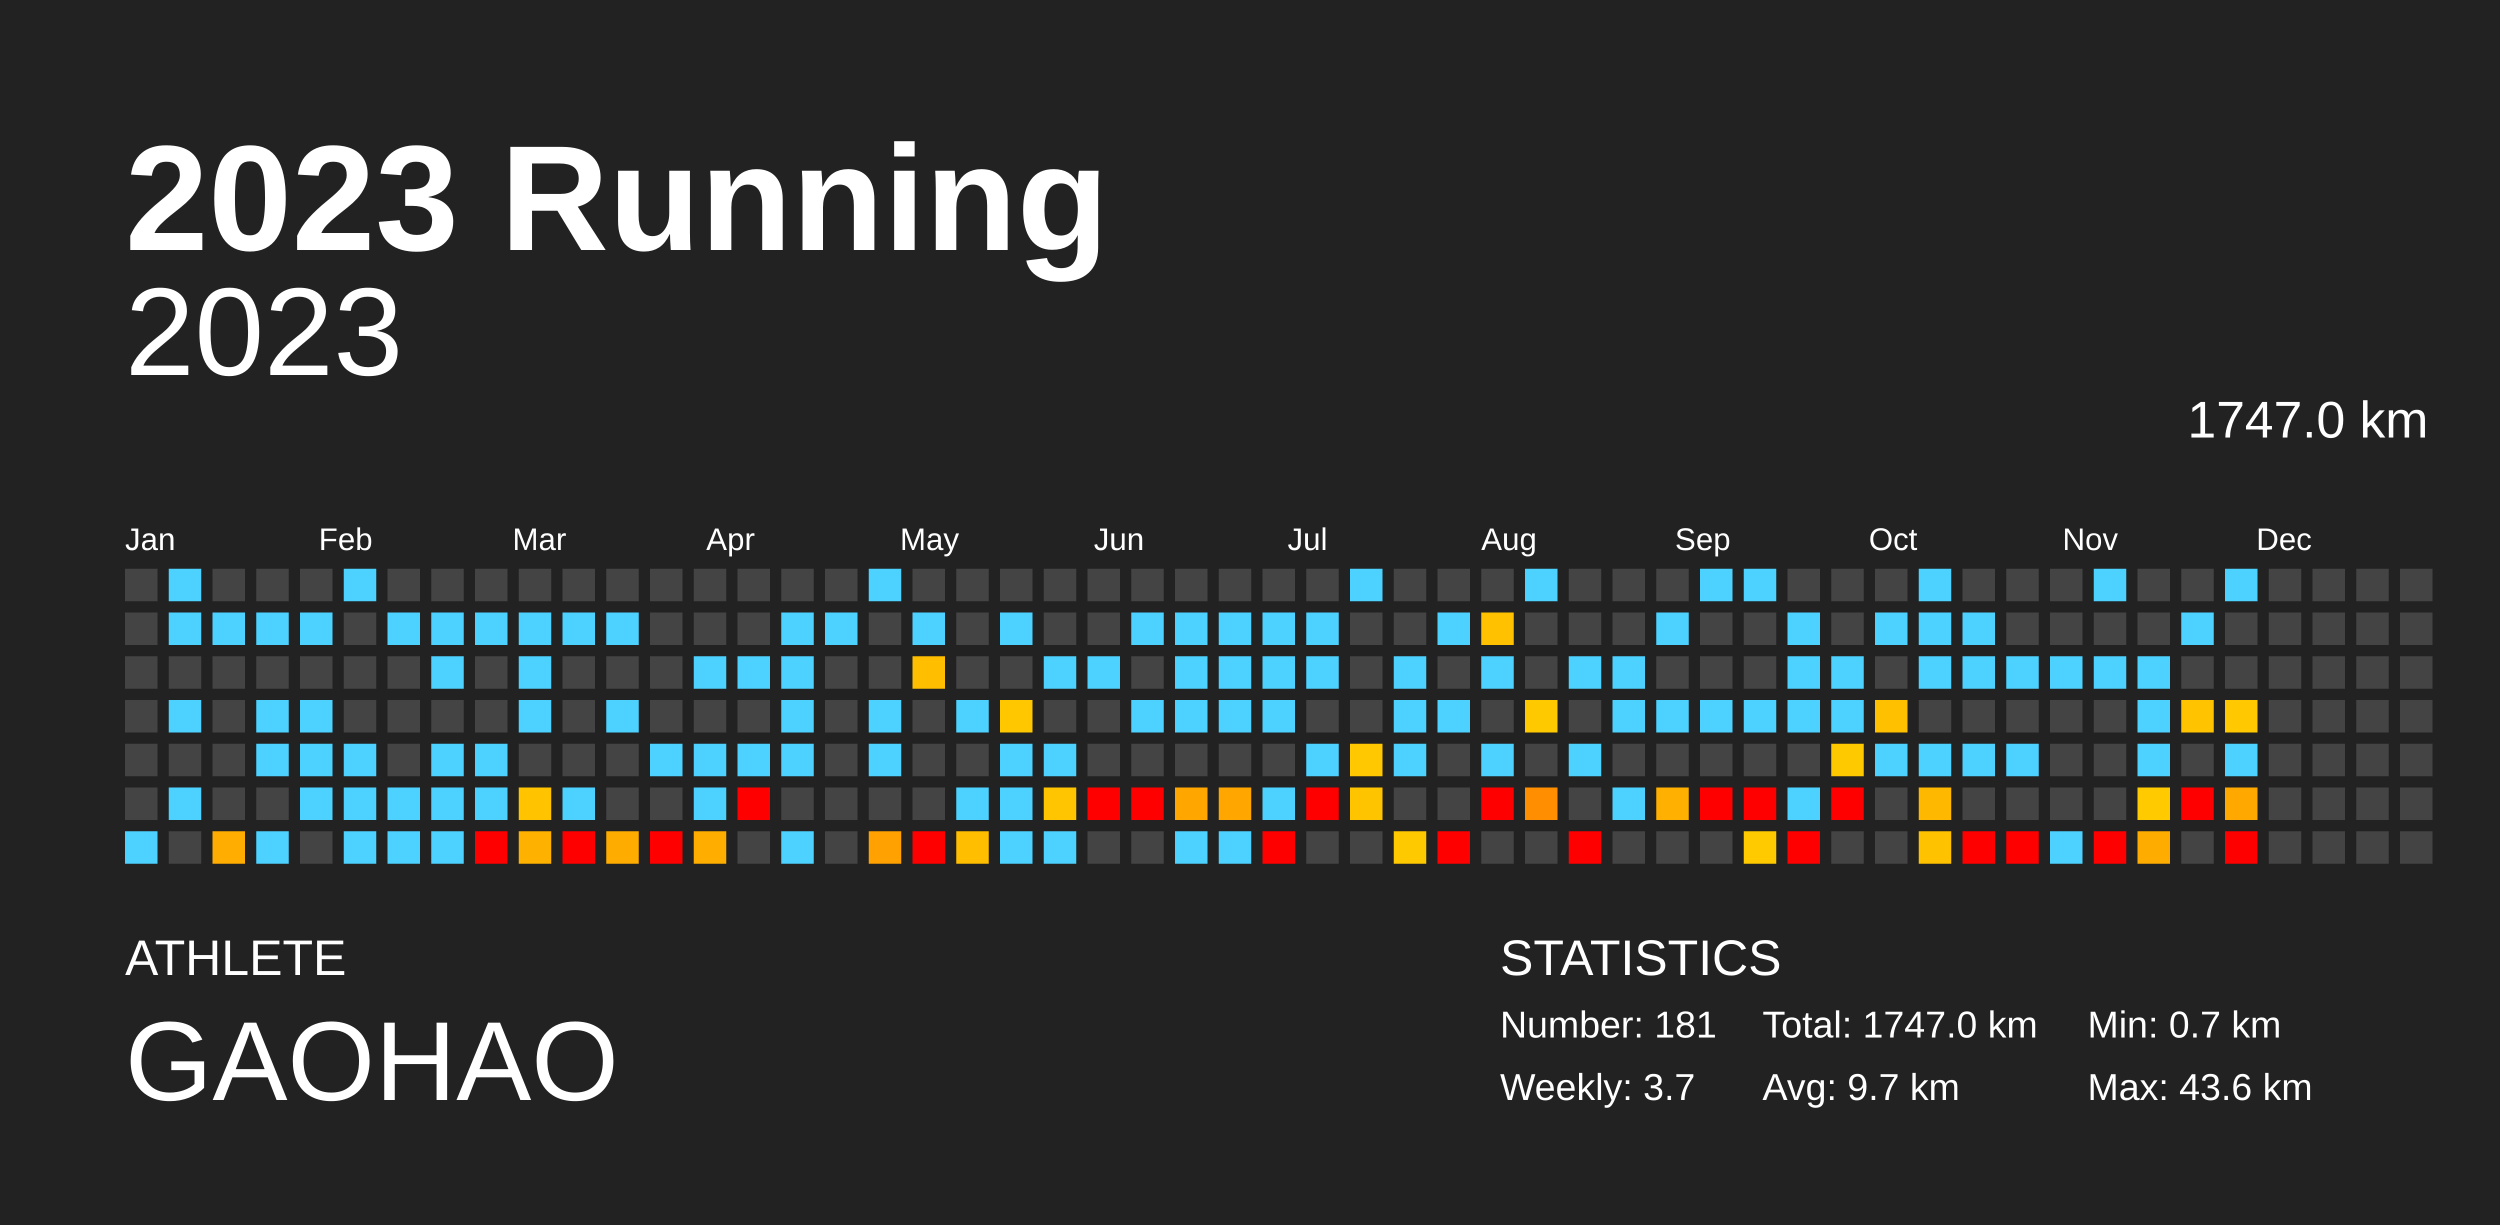
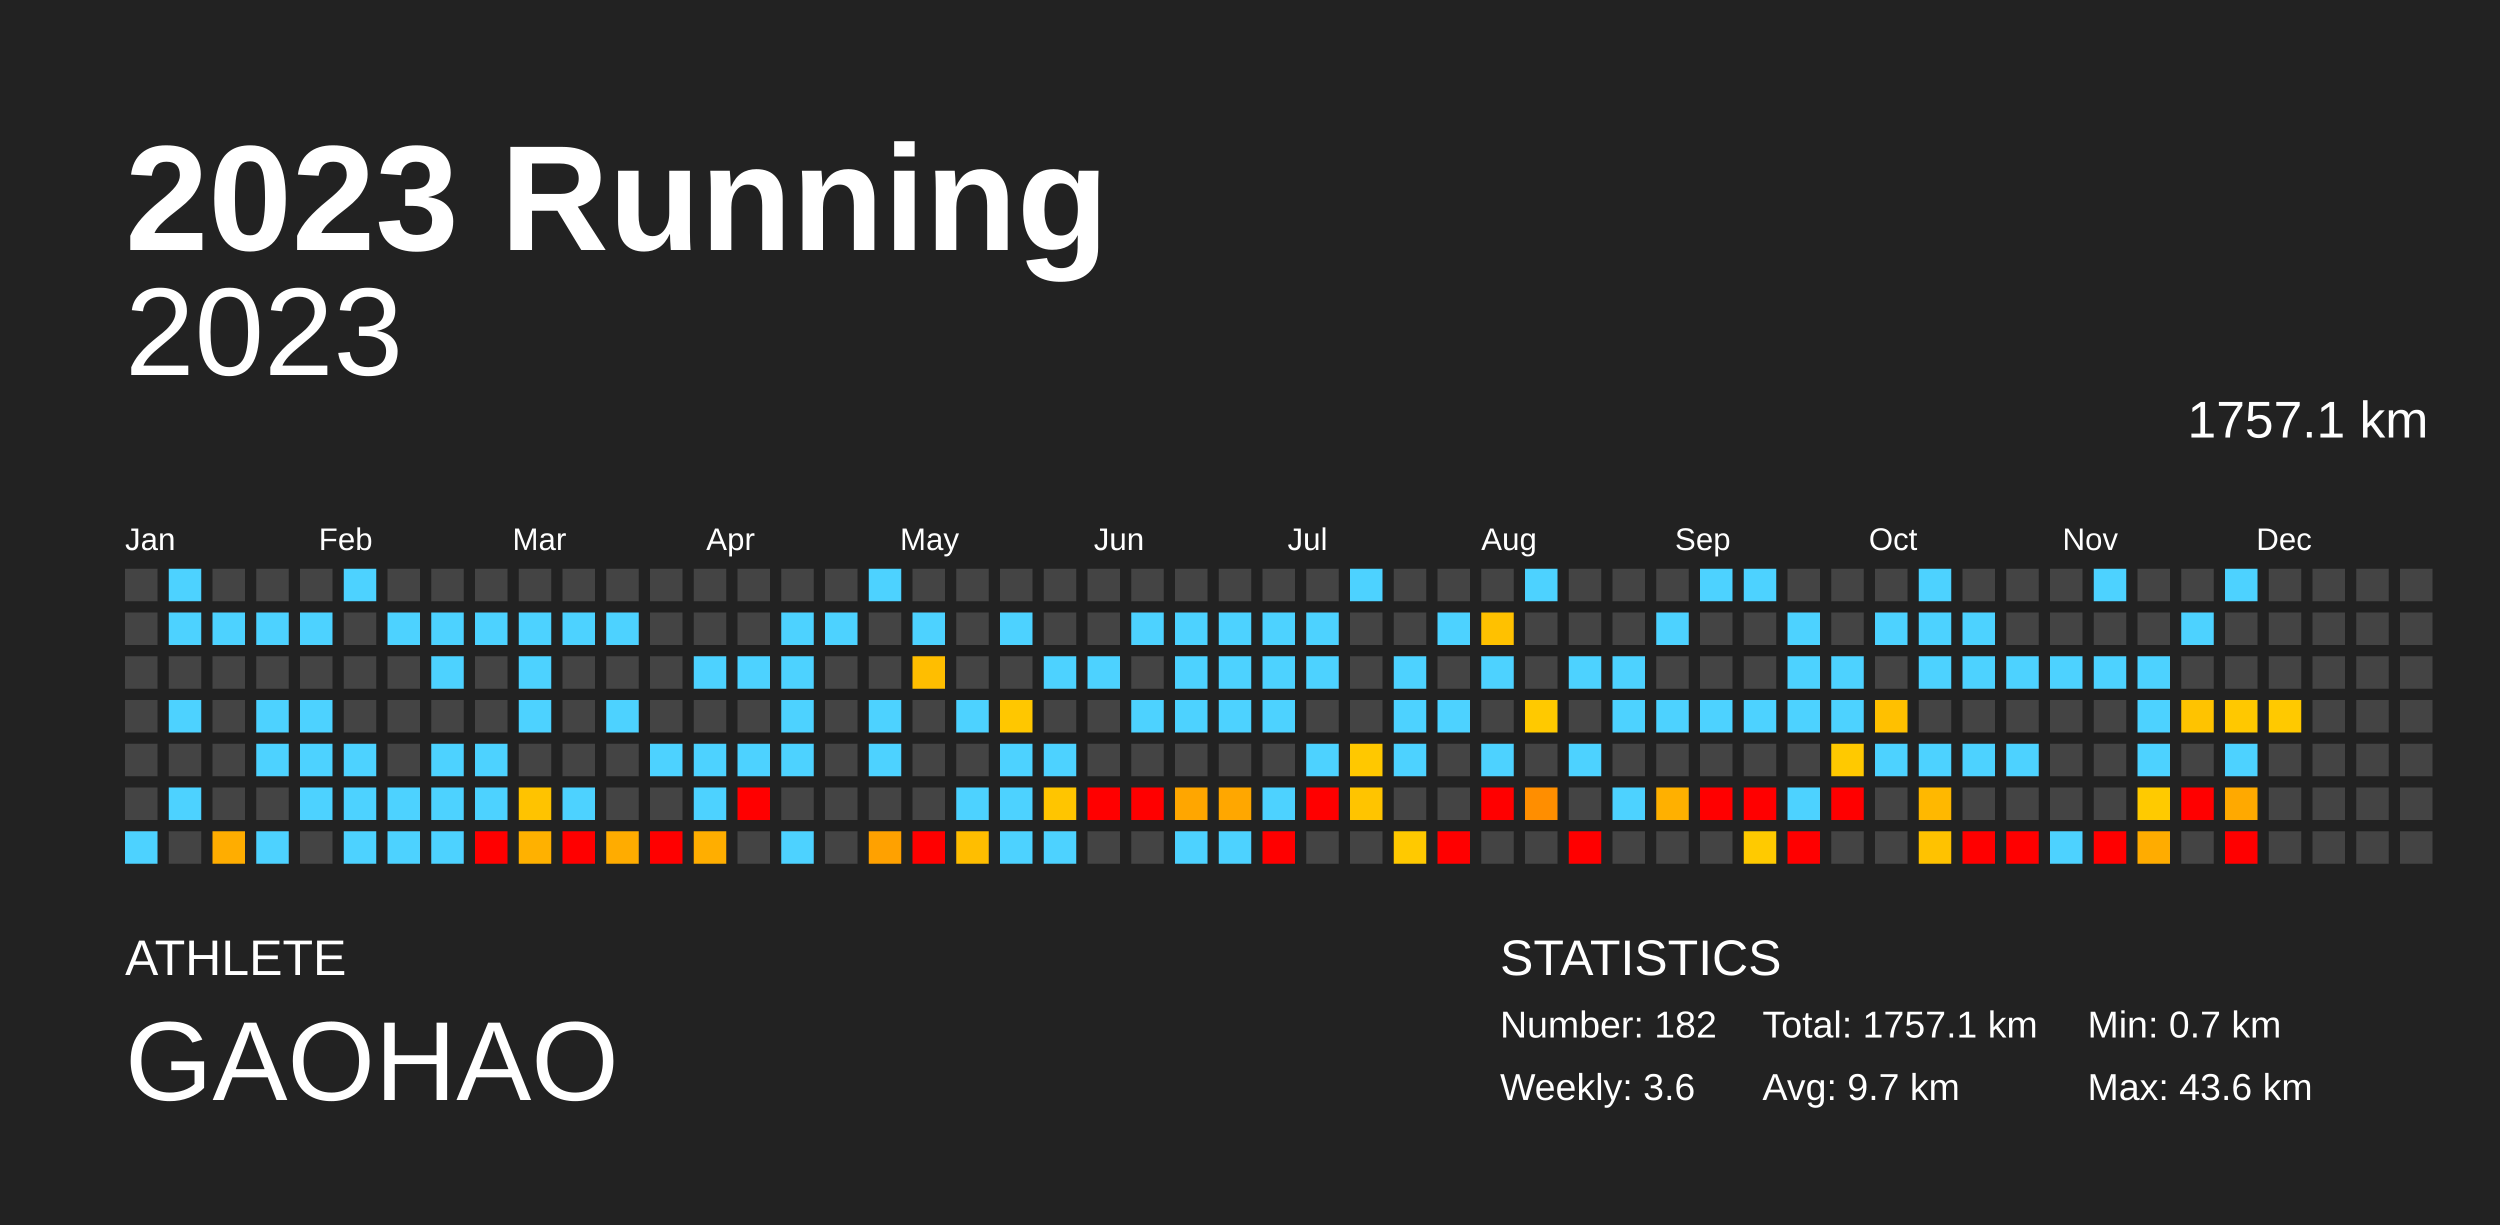
<svg xmlns="http://www.w3.org/2000/svg" baseProfile="full" height="98mm" version="1.1" viewBox="0,0,200,98" width="200mm">
  <defs />
  <rect fill="#222222" height="98" width="200" x="0" y="0" />
  <text fill="#FFFFFF" style="font-size:12px; font-family:Arial; font-weight:bold;" x="10" y="20">2023 Running</text>
  <text fill="#FFFFFF" style="font-size:4px; font-family:Arial" x="10" y="78">ATHLETE</text>
  <text fill="#FFFFFF" style="font-size:9px; font-family:Arial" x="10" y="88">GAOHAO</text>
  <text fill="#FFFFFF" style="font-size:4px; font-family:Arial" x="120" y="78">STATISTICS</text>
-   <text fill="#FFFFFF" style="font-size:3px; font-family:Arial" x="120" y="83">Number: 181</text>
-   <text fill="#FFFFFF" style="font-size:3px; font-family:Arial" x="120" y="88">Weekly: 3.7</text>
-   <text fill="#FFFFFF" style="font-size:3px; font-family:Arial" x="141" y="83">Total: 1747.0 km</text>
+   <text fill="#FFFFFF" style="font-size:3px; font-family:Arial" x="120" y="83">Number: 182</text>
+   <text fill="#FFFFFF" style="font-size:3px; font-family:Arial" x="120" y="88">Weekly: 3.6</text>
+   <text fill="#FFFFFF" style="font-size:3px; font-family:Arial" x="141" y="83">Total: 1757.1 km</text>
  <text fill="#FFFFFF" style="font-size:3px; font-family:Arial" x="141" y="88">Avg: 9.7 km</text>
  <text fill="#FFFFFF" style="font-size:3px; font-family:Arial" x="167" y="83">Min: 0.7 km</text>
  <text fill="#FFFFFF" style="font-size:3px; font-family:Arial" x="167" y="88">Max: 43.6 km</text>
  <text alignment-baseline="hanging" fill="#FFFFFF" style="font-size:10.0px; font-family:Arial;" x="10" y="30">2023</text>
-   <text alignment-baseline="hanging" fill="#FFFFFF" style="font-size:4.125px; font-family:Arial;" x="175" y="35">1747.0 km</text>
+   <text alignment-baseline="hanging" fill="#FFFFFF" style="font-size:4.125px; font-family:Arial;" x="175" y="35">1757.1 km</text>
  <text fill="#FFFFFF" style="font-size:2.5px; font-family:Arial" x="10.0" y="44">Jan</text>
  <text fill="#FFFFFF" style="font-size:2.5px; font-family:Arial" x="25.5" y="44">Feb</text>
  <text fill="#FFFFFF" style="font-size:2.5px; font-family:Arial" x="41.0" y="44">Mar</text>
  <text fill="#FFFFFF" style="font-size:2.5px; font-family:Arial" x="56.5" y="44">Apr</text>
  <text fill="#FFFFFF" style="font-size:2.5px; font-family:Arial" x="72.0" y="44">May</text>
  <text fill="#FFFFFF" style="font-size:2.5px; font-family:Arial" x="87.5" y="44">Jun</text>
  <text fill="#FFFFFF" style="font-size:2.5px; font-family:Arial" x="103.0" y="44">Jul</text>
  <text fill="#FFFFFF" style="font-size:2.5px; font-family:Arial" x="118.5" y="44">Aug</text>
  <text fill="#FFFFFF" style="font-size:2.5px; font-family:Arial" x="134.0" y="44">Sep</text>
  <text fill="#FFFFFF" style="font-size:2.5px; font-family:Arial" x="149.5" y="44">Oct</text>
  <text fill="#FFFFFF" style="font-size:2.5px; font-family:Arial" x="165.0" y="44">Nov</text>
  <text fill="#FFFFFF" style="font-size:2.5px; font-family:Arial" x="180.5" y="44">Dec</text>
  <rect fill="#444444" height="2.6" width="2.6" x="10.0" y="45.5" />
  <rect fill="#444444" height="2.6" width="2.6" x="10.0" y="49.0" />
  <rect fill="#444444" height="2.6" width="2.6" x="10.0" y="52.5" />
  <rect fill="#444444" height="2.6" width="2.6" x="10.0" y="56.0" />
  <rect fill="#444444" height="2.6" width="2.6" x="10.0" y="59.5" />
  <rect fill="#444444" height="2.6" width="2.6" x="10.0" y="63.0" />
  <rect fill="#4dd2ff" height="2.6" width="2.6" x="10.0" y="66.5" />
  <rect fill="#4dd2ff" height="2.6" width="2.6" x="13.5" y="45.5" />
  <rect fill="#4dd2ff" height="2.6" width="2.6" x="13.5" y="49.0" />
  <rect fill="#444444" height="2.6" width="2.6" x="13.5" y="52.5" />
  <rect fill="#4dd2ff" height="2.6" width="2.6" x="13.5" y="56.0" />
  <rect fill="#444444" height="2.6" width="2.6" x="13.5" y="59.5" />
  <rect fill="#4dd2ff" height="2.6" width="2.6" x="13.5" y="63.0" />
  <rect fill="#444444" height="2.6" width="2.6" x="13.5" y="66.5" />
  <rect fill="#444444" height="2.6" width="2.6" x="17.0" y="45.5" />
  <rect fill="#4dd2ff" height="2.6" width="2.6" x="17.0" y="49.0" />
  <rect fill="#444444" height="2.6" width="2.6" x="17.0" y="52.5" />
  <rect fill="#444444" height="2.6" width="2.6" x="17.0" y="56.0" />
  <rect fill="#444444" height="2.6" width="2.6" x="17.0" y="59.5" />
  <rect fill="#444444" height="2.6" width="2.6" x="17.0" y="63.0" />
  <rect fill="#ffad00" height="2.6" width="2.6" x="17.0" y="66.5" />
  <rect fill="#444444" height="2.6" width="2.6" x="20.5" y="45.5" />
  <rect fill="#4dd2ff" height="2.6" width="2.6" x="20.5" y="49.0" />
  <rect fill="#444444" height="2.6" width="2.6" x="20.5" y="52.5" />
  <rect fill="#4dd2ff" height="2.6" width="2.6" x="20.5" y="56.0" />
  <rect fill="#4dd2ff" height="2.6" width="2.6" x="20.5" y="59.5" />
  <rect fill="#444444" height="2.6" width="2.6" x="20.5" y="63.0" />
  <rect fill="#4dd2ff" height="2.6" width="2.6" x="20.5" y="66.5" />
  <rect fill="#444444" height="2.6" width="2.6" x="24.0" y="45.5" />
  <rect fill="#4dd2ff" height="2.6" width="2.6" x="24.0" y="49.0" />
  <rect fill="#444444" height="2.6" width="2.6" x="24.0" y="52.5" />
  <rect fill="#4dd2ff" height="2.6" width="2.6" x="24.0" y="56.0" />
  <rect fill="#4dd2ff" height="2.6" width="2.6" x="24.0" y="59.5" />
  <rect fill="#4dd2ff" height="2.6" width="2.6" x="24.0" y="63.0" />
  <rect fill="#444444" height="2.6" width="2.6" x="24.0" y="66.5" />
  <rect fill="#4dd2ff" height="2.6" width="2.6" x="27.5" y="45.5" />
  <rect fill="#444444" height="2.6" width="2.6" x="27.5" y="49.0" />
  <rect fill="#444444" height="2.6" width="2.6" x="27.5" y="52.5" />
  <rect fill="#444444" height="2.6" width="2.6" x="27.5" y="56.0" />
  <rect fill="#4dd2ff" height="2.6" width="2.6" x="27.5" y="59.5" />
  <rect fill="#4dd2ff" height="2.6" width="2.6" x="27.5" y="63.0" />
  <rect fill="#4dd2ff" height="2.6" width="2.6" x="27.5" y="66.5" />
  <rect fill="#444444" height="2.6" width="2.6" x="31.0" y="45.5" />
  <rect fill="#4dd2ff" height="2.6" width="2.6" x="31.0" y="49.0" />
  <rect fill="#444444" height="2.6" width="2.6" x="31.0" y="52.5" />
  <rect fill="#444444" height="2.6" width="2.6" x="31.0" y="56.0" />
  <rect fill="#444444" height="2.6" width="2.6" x="31.0" y="59.5" />
  <rect fill="#4dd2ff" height="2.6" width="2.6" x="31.0" y="63.0" />
  <rect fill="#4dd2ff" height="2.6" width="2.6" x="31.0" y="66.5" />
  <rect fill="#444444" height="2.6" width="2.6" x="34.5" y="45.5" />
  <rect fill="#4dd2ff" height="2.6" width="2.6" x="34.5" y="49.0" />
  <rect fill="#4dd2ff" height="2.6" width="2.6" x="34.5" y="52.5" />
  <rect fill="#444444" height="2.6" width="2.6" x="34.5" y="56.0" />
  <rect fill="#4dd2ff" height="2.6" width="2.6" x="34.5" y="59.5" />
  <rect fill="#4dd2ff" height="2.6" width="2.6" x="34.5" y="63.0" />
  <rect fill="#4dd2ff" height="2.6" width="2.6" x="34.5" y="66.5" />
  <rect fill="#444444" height="2.6" width="2.6" x="38.0" y="45.5" />
  <rect fill="#4dd2ff" height="2.6" width="2.6" x="38.0" y="49.0" />
  <rect fill="#444444" height="2.6" width="2.6" x="38.0" y="52.5" />
  <rect fill="#444444" height="2.6" width="2.6" x="38.0" y="56.0" />
  <rect fill="#4dd2ff" height="2.6" width="2.6" x="38.0" y="59.5" />
  <rect fill="#4dd2ff" height="2.6" width="2.6" x="38.0" y="63.0" />
  <rect fill="red" height="2.6" width="2.6" x="38.0" y="66.5" />
  <rect fill="#444444" height="2.6" width="2.6" x="41.5" y="45.5" />
  <rect fill="#4dd2ff" height="2.6" width="2.6" x="41.5" y="49.0" />
  <rect fill="#4dd2ff" height="2.6" width="2.6" x="41.5" y="52.5" />
  <rect fill="#4dd2ff" height="2.6" width="2.6" x="41.5" y="56.0" />
  <rect fill="#444444" height="2.6" width="2.6" x="41.5" y="59.5" />
  <rect fill="#ffc300" height="2.6" width="2.6" x="41.5" y="63.0" />
  <rect fill="#ffb100" height="2.6" width="2.6" x="41.5" y="66.5" />
  <rect fill="#444444" height="2.6" width="2.6" x="45.0" y="45.5" />
  <rect fill="#4dd2ff" height="2.6" width="2.6" x="45.0" y="49.0" />
  <rect fill="#444444" height="2.6" width="2.6" x="45.0" y="52.5" />
  <rect fill="#444444" height="2.6" width="2.6" x="45.0" y="56.0" />
  <rect fill="#444444" height="2.6" width="2.6" x="45.0" y="59.5" />
  <rect fill="#4dd2ff" height="2.6" width="2.6" x="45.0" y="63.0" />
  <rect fill="red" height="2.6" width="2.6" x="45.0" y="66.5" />
  <rect fill="#444444" height="2.6" width="2.6" x="48.5" y="45.5" />
  <rect fill="#4dd2ff" height="2.6" width="2.6" x="48.5" y="49.0" />
  <rect fill="#444444" height="2.6" width="2.6" x="48.5" y="52.5" />
  <rect fill="#4dd2ff" height="2.6" width="2.6" x="48.5" y="56.0" />
  <rect fill="#444444" height="2.6" width="2.6" x="48.5" y="59.5" />
  <rect fill="#444444" height="2.6" width="2.6" x="48.5" y="63.0" />
  <rect fill="#ffac00" height="2.6" width="2.6" x="48.5" y="66.5" />
  <rect fill="#444444" height="2.6" width="2.6" x="52.0" y="45.5" />
  <rect fill="#444444" height="2.6" width="2.6" x="52.0" y="49.0" />
  <rect fill="#444444" height="2.6" width="2.6" x="52.0" y="52.5" />
  <rect fill="#444444" height="2.6" width="2.6" x="52.0" y="56.0" />
  <rect fill="#4dd2ff" height="2.6" width="2.6" x="52.0" y="59.5" />
  <rect fill="#444444" height="2.6" width="2.6" x="52.0" y="63.0" />
  <rect fill="red" height="2.6" width="2.6" x="52.0" y="66.5" />
  <rect fill="#444444" height="2.6" width="2.6" x="55.5" y="45.5" />
  <rect fill="#444444" height="2.6" width="2.6" x="55.5" y="49.0" />
  <rect fill="#4dd2ff" height="2.6" width="2.6" x="55.5" y="52.5" />
  <rect fill="#444444" height="2.6" width="2.6" x="55.5" y="56.0" />
  <rect fill="#4dd2ff" height="2.6" width="2.6" x="55.5" y="59.5" />
  <rect fill="#4dd2ff" height="2.6" width="2.6" x="55.5" y="63.0" />
  <rect fill="#ffae00" height="2.6" width="2.6" x="55.5" y="66.5" />
  <rect fill="#444444" height="2.6" width="2.6" x="59.0" y="45.5" />
  <rect fill="#444444" height="2.6" width="2.6" x="59.0" y="49.0" />
  <rect fill="#4dd2ff" height="2.6" width="2.6" x="59.0" y="52.5" />
  <rect fill="#444444" height="2.6" width="2.6" x="59.0" y="56.0" />
  <rect fill="#4dd2ff" height="2.6" width="2.6" x="59.0" y="59.5" />
  <rect fill="red" height="2.6" width="2.6" x="59.0" y="63.0" />
  <rect fill="#444444" height="2.6" width="2.6" x="59.0" y="66.5" />
  <rect fill="#444444" height="2.6" width="2.6" x="62.5" y="45.5" />
  <rect fill="#4dd2ff" height="2.6" width="2.6" x="62.5" y="49.0" />
  <rect fill="#4dd2ff" height="2.6" width="2.6" x="62.5" y="52.5" />
  <rect fill="#4dd2ff" height="2.6" width="2.6" x="62.5" y="56.0" />
  <rect fill="#4dd2ff" height="2.6" width="2.6" x="62.5" y="59.5" />
  <rect fill="#444444" height="2.6" width="2.6" x="62.5" y="63.0" />
  <rect fill="#4dd2ff" height="2.6" width="2.6" x="62.5" y="66.5" />
  <rect fill="#444444" height="2.6" width="2.6" x="66.0" y="45.5" />
  <rect fill="#4dd2ff" height="2.6" width="2.6" x="66.0" y="49.0" />
  <rect fill="#444444" height="2.6" width="2.6" x="66.0" y="52.5" />
  <rect fill="#444444" height="2.6" width="2.6" x="66.0" y="56.0" />
  <rect fill="#444444" height="2.6" width="2.6" x="66.0" y="59.5" />
  <rect fill="#444444" height="2.6" width="2.6" x="66.0" y="63.0" />
  <rect fill="#444444" height="2.6" width="2.6" x="66.0" y="66.5" />
  <rect fill="#4dd2ff" height="2.6" width="2.6" x="69.5" y="45.5" />
  <rect fill="#444444" height="2.6" width="2.6" x="69.5" y="49.0" />
  <rect fill="#444444" height="2.6" width="2.6" x="69.5" y="52.5" />
  <rect fill="#4dd2ff" height="2.6" width="2.6" x="69.5" y="56.0" />
  <rect fill="#4dd2ff" height="2.6" width="2.6" x="69.5" y="59.5" />
  <rect fill="#444444" height="2.6" width="2.6" x="69.5" y="63.0" />
  <rect fill="#ffa100" height="2.6" width="2.6" x="69.5" y="66.5" />
  <rect fill="#444444" height="2.6" width="2.6" x="73.0" y="45.5" />
  <rect fill="#4dd2ff" height="2.6" width="2.6" x="73.0" y="49.0" />
  <rect fill="#ffbe00" height="2.6" width="2.6" x="73.0" y="52.5" />
  <rect fill="#444444" height="2.6" width="2.6" x="73.0" y="56.0" />
  <rect fill="#444444" height="2.6" width="2.6" x="73.0" y="59.5" />
  <rect fill="#444444" height="2.6" width="2.6" x="73.0" y="63.0" />
  <rect fill="red" height="2.6" width="2.6" x="73.0" y="66.5" />
  <rect fill="#444444" height="2.6" width="2.6" x="76.5" y="45.5" />
  <rect fill="#444444" height="2.6" width="2.6" x="76.5" y="49.0" />
  <rect fill="#444444" height="2.6" width="2.6" x="76.5" y="52.5" />
  <rect fill="#4dd2ff" height="2.6" width="2.6" x="76.5" y="56.0" />
  <rect fill="#444444" height="2.6" width="2.6" x="76.5" y="59.5" />
  <rect fill="#4dd2ff" height="2.6" width="2.6" x="76.5" y="63.0" />
  <rect fill="#ffbe00" height="2.6" width="2.6" x="76.5" y="66.5" />
  <rect fill="#444444" height="2.6" width="2.6" x="80.0" y="45.5" />
  <rect fill="#4dd2ff" height="2.6" width="2.6" x="80.0" y="49.0" />
  <rect fill="#444444" height="2.6" width="2.6" x="80.0" y="52.5" />
  <rect fill="#ffc700" height="2.6" width="2.6" x="80.0" y="56.0" />
  <rect fill="#4dd2ff" height="2.6" width="2.6" x="80.0" y="59.5" />
  <rect fill="#4dd2ff" height="2.6" width="2.6" x="80.0" y="63.0" />
  <rect fill="#4dd2ff" height="2.6" width="2.6" x="80.0" y="66.5" />
  <rect fill="#444444" height="2.6" width="2.6" x="83.5" y="45.5" />
  <rect fill="#444444" height="2.6" width="2.6" x="83.5" y="49.0" />
  <rect fill="#4dd2ff" height="2.6" width="2.6" x="83.5" y="52.5" />
  <rect fill="#444444" height="2.6" width="2.6" x="83.5" y="56.0" />
  <rect fill="#4dd2ff" height="2.6" width="2.6" x="83.5" y="59.5" />
  <rect fill="#ffc500" height="2.6" width="2.6" x="83.5" y="63.0" />
  <rect fill="#4dd2ff" height="2.6" width="2.6" x="83.5" y="66.5" />
  <rect fill="#444444" height="2.6" width="2.6" x="87.0" y="45.5" />
  <rect fill="#444444" height="2.6" width="2.6" x="87.0" y="49.0" />
  <rect fill="#4dd2ff" height="2.6" width="2.6" x="87.0" y="52.5" />
  <rect fill="#444444" height="2.6" width="2.6" x="87.0" y="56.0" />
  <rect fill="#444444" height="2.6" width="2.6" x="87.0" y="59.5" />
  <rect fill="red" height="2.6" width="2.6" x="87.0" y="63.0" />
  <rect fill="#444444" height="2.6" width="2.6" x="87.0" y="66.5" />
  <rect fill="#444444" height="2.6" width="2.6" x="90.5" y="45.5" />
  <rect fill="#4dd2ff" height="2.6" width="2.6" x="90.5" y="49.0" />
  <rect fill="#444444" height="2.6" width="2.6" x="90.5" y="52.5" />
  <rect fill="#4dd2ff" height="2.6" width="2.6" x="90.5" y="56.0" />
  <rect fill="#444444" height="2.6" width="2.6" x="90.5" y="59.5" />
  <rect fill="red" height="2.6" width="2.6" x="90.5" y="63.0" />
  <rect fill="#444444" height="2.6" width="2.6" x="90.5" y="66.5" />
  <rect fill="#444444" height="2.6" width="2.6" x="94.0" y="45.5" />
  <rect fill="#4dd2ff" height="2.6" width="2.6" x="94.0" y="49.0" />
  <rect fill="#4dd2ff" height="2.6" width="2.6" x="94.0" y="52.5" />
  <rect fill="#4dd2ff" height="2.6" width="2.6" x="94.0" y="56.0" />
  <rect fill="#444444" height="2.6" width="2.6" x="94.0" y="59.5" />
  <rect fill="#ffa600" height="2.6" width="2.6" x="94.0" y="63.0" />
  <rect fill="#4dd2ff" height="2.6" width="2.6" x="94.0" y="66.5" />
  <rect fill="#444444" height="2.6" width="2.6" x="97.5" y="45.5" />
  <rect fill="#4dd2ff" height="2.6" width="2.6" x="97.5" y="49.0" />
  <rect fill="#4dd2ff" height="2.6" width="2.6" x="97.5" y="52.5" />
  <rect fill="#4dd2ff" height="2.6" width="2.6" x="97.5" y="56.0" />
  <rect fill="#444444" height="2.6" width="2.6" x="97.5" y="59.5" />
  <rect fill="#ffa700" height="2.6" width="2.6" x="97.5" y="63.0" />
  <rect fill="#4dd2ff" height="2.6" width="2.6" x="97.5" y="66.5" />
  <rect fill="#444444" height="2.6" width="2.6" x="101.0" y="45.5" />
  <rect fill="#4dd2ff" height="2.6" width="2.6" x="101.0" y="49.0" />
  <rect fill="#4dd2ff" height="2.6" width="2.6" x="101.0" y="52.5" />
  <rect fill="#4dd2ff" height="2.6" width="2.6" x="101.0" y="56.0" />
  <rect fill="#444444" height="2.6" width="2.6" x="101.0" y="59.5" />
  <rect fill="#4dd2ff" height="2.6" width="2.6" x="101.0" y="63.0" />
  <rect fill="red" height="2.6" width="2.6" x="101.0" y="66.5" />
  <rect fill="#444444" height="2.6" width="2.6" x="104.5" y="45.5" />
  <rect fill="#4dd2ff" height="2.6" width="2.6" x="104.5" y="49.0" />
  <rect fill="#4dd2ff" height="2.6" width="2.6" x="104.5" y="52.5" />
  <rect fill="#444444" height="2.6" width="2.6" x="104.5" y="56.0" />
  <rect fill="#4dd2ff" height="2.6" width="2.6" x="104.5" y="59.5" />
  <rect fill="red" height="2.6" width="2.6" x="104.5" y="63.0" />
  <rect fill="#444444" height="2.6" width="2.6" x="104.5" y="66.5" />
  <rect fill="#4dd2ff" height="2.6" width="2.6" x="108.0" y="45.5" />
  <rect fill="#444444" height="2.6" width="2.6" x="108.0" y="49.0" />
  <rect fill="#444444" height="2.6" width="2.6" x="108.0" y="52.5" />
  <rect fill="#444444" height="2.6" width="2.6" x="108.0" y="56.0" />
  <rect fill="#ffc800" height="2.6" width="2.6" x="108.0" y="59.5" />
  <rect fill="#ffc400" height="2.6" width="2.6" x="108.0" y="63.0" />
  <rect fill="#444444" height="2.6" width="2.6" x="108.0" y="66.5" />
  <rect fill="#444444" height="2.6" width="2.6" x="111.5" y="45.5" />
  <rect fill="#444444" height="2.6" width="2.6" x="111.5" y="49.0" />
  <rect fill="#4dd2ff" height="2.6" width="2.6" x="111.5" y="52.5" />
  <rect fill="#4dd2ff" height="2.6" width="2.6" x="111.5" y="56.0" />
  <rect fill="#4dd2ff" height="2.6" width="2.6" x="111.5" y="59.5" />
  <rect fill="#444444" height="2.6" width="2.6" x="111.5" y="63.0" />
  <rect fill="#ffc900" height="2.6" width="2.6" x="111.5" y="66.5" />
  <rect fill="#444444" height="2.6" width="2.6" x="115.0" y="45.5" />
  <rect fill="#4dd2ff" height="2.6" width="2.6" x="115.0" y="49.0" />
  <rect fill="#444444" height="2.6" width="2.6" x="115.0" y="52.5" />
  <rect fill="#4dd2ff" height="2.6" width="2.6" x="115.0" y="56.0" />
  <rect fill="#444444" height="2.6" width="2.6" x="115.0" y="59.5" />
  <rect fill="#444444" height="2.6" width="2.6" x="115.0" y="63.0" />
  <rect fill="red" height="2.6" width="2.6" x="115.0" y="66.5" />
  <rect fill="#444444" height="2.6" width="2.6" x="118.5" y="45.5" />
  <rect fill="#ffc100" height="2.6" width="2.6" x="118.5" y="49.0" />
  <rect fill="#4dd2ff" height="2.6" width="2.6" x="118.5" y="52.5" />
  <rect fill="#444444" height="2.6" width="2.6" x="118.5" y="56.0" />
  <rect fill="#4dd2ff" height="2.6" width="2.6" x="118.5" y="59.5" />
  <rect fill="red" height="2.6" width="2.6" x="118.5" y="63.0" />
  <rect fill="#444444" height="2.6" width="2.6" x="118.5" y="66.5" />
  <rect fill="#4dd2ff" height="2.6" width="2.6" x="122.0" y="45.5" />
  <rect fill="#444444" height="2.6" width="2.6" x="122.0" y="49.0" />
  <rect fill="#444444" height="2.6" width="2.6" x="122.0" y="52.5" />
  <rect fill="#ffc900" height="2.6" width="2.6" x="122.0" y="56.0" />
  <rect fill="#444444" height="2.6" width="2.6" x="122.0" y="59.5" />
  <rect fill="#ff8e00" height="2.6" width="2.6" x="122.0" y="63.0" />
  <rect fill="#444444" height="2.6" width="2.6" x="122.0" y="66.5" />
  <rect fill="#444444" height="2.6" width="2.6" x="125.5" y="45.5" />
  <rect fill="#444444" height="2.6" width="2.6" x="125.5" y="49.0" />
  <rect fill="#4dd2ff" height="2.6" width="2.6" x="125.5" y="52.5" />
  <rect fill="#444444" height="2.6" width="2.6" x="125.5" y="56.0" />
  <rect fill="#4dd2ff" height="2.6" width="2.6" x="125.5" y="59.5" />
  <rect fill="#444444" height="2.6" width="2.6" x="125.5" y="63.0" />
  <rect fill="red" height="2.6" width="2.6" x="125.5" y="66.5" />
  <rect fill="#444444" height="2.6" width="2.6" x="129.0" y="45.5" />
  <rect fill="#444444" height="2.6" width="2.6" x="129.0" y="49.0" />
  <rect fill="#4dd2ff" height="2.6" width="2.6" x="129.0" y="52.5" />
  <rect fill="#4dd2ff" height="2.6" width="2.6" x="129.0" y="56.0" />
  <rect fill="#444444" height="2.6" width="2.6" x="129.0" y="59.5" />
  <rect fill="#4dd2ff" height="2.6" width="2.6" x="129.0" y="63.0" />
  <rect fill="#444444" height="2.6" width="2.6" x="129.0" y="66.5" />
  <rect fill="#444444" height="2.6" width="2.6" x="132.5" y="45.5" />
  <rect fill="#4dd2ff" height="2.6" width="2.6" x="132.5" y="49.0" />
  <rect fill="#444444" height="2.6" width="2.6" x="132.5" y="52.5" />
  <rect fill="#4dd2ff" height="2.6" width="2.6" x="132.5" y="56.0" />
  <rect fill="#444444" height="2.6" width="2.6" x="132.5" y="59.5" />
  <rect fill="#ffb000" height="2.6" width="2.6" x="132.5" y="63.0" />
  <rect fill="#444444" height="2.6" width="2.6" x="132.5" y="66.5" />
  <rect fill="#4dd2ff" height="2.6" width="2.6" x="136.0" y="45.5" />
  <rect fill="#444444" height="2.6" width="2.6" x="136.0" y="49.0" />
  <rect fill="#444444" height="2.6" width="2.6" x="136.0" y="52.5" />
  <rect fill="#4dd2ff" height="2.6" width="2.6" x="136.0" y="56.0" />
  <rect fill="#444444" height="2.6" width="2.6" x="136.0" y="59.5" />
  <rect fill="red" height="2.6" width="2.6" x="136.0" y="63.0" />
  <rect fill="#444444" height="2.6" width="2.6" x="136.0" y="66.5" />
  <rect fill="#4dd2ff" height="2.6" width="2.6" x="139.5" y="45.5" />
  <rect fill="#444444" height="2.6" width="2.6" x="139.5" y="49.0" />
  <rect fill="#444444" height="2.6" width="2.6" x="139.5" y="52.5" />
  <rect fill="#4dd2ff" height="2.6" width="2.6" x="139.5" y="56.0" />
  <rect fill="#444444" height="2.6" width="2.6" x="139.5" y="59.5" />
  <rect fill="red" height="2.6" width="2.6" x="139.5" y="63.0" />
  <rect fill="#ffca00" height="2.6" width="2.6" x="139.5" y="66.5" />
  <rect fill="#444444" height="2.6" width="2.6" x="143.0" y="45.5" />
  <rect fill="#4dd2ff" height="2.6" width="2.6" x="143.0" y="49.0" />
  <rect fill="#4dd2ff" height="2.6" width="2.6" x="143.0" y="52.5" />
  <rect fill="#4dd2ff" height="2.6" width="2.6" x="143.0" y="56.0" />
  <rect fill="#444444" height="2.6" width="2.6" x="143.0" y="59.5" />
  <rect fill="#4dd2ff" height="2.6" width="2.6" x="143.0" y="63.0" />
  <rect fill="red" height="2.6" width="2.6" x="143.0" y="66.5" />
  <rect fill="#444444" height="2.6" width="2.6" x="146.5" y="45.5" />
  <rect fill="#444444" height="2.6" width="2.6" x="146.5" y="49.0" />
  <rect fill="#4dd2ff" height="2.6" width="2.6" x="146.5" y="52.5" />
  <rect fill="#4dd2ff" height="2.6" width="2.6" x="146.5" y="56.0" />
  <rect fill="#ffc900" height="2.6" width="2.6" x="146.5" y="59.5" />
  <rect fill="red" height="2.6" width="2.6" x="146.5" y="63.0" />
  <rect fill="#444444" height="2.6" width="2.6" x="146.5" y="66.5" />
  <rect fill="#444444" height="2.6" width="2.6" x="150.0" y="45.5" />
  <rect fill="#4dd2ff" height="2.6" width="2.6" x="150.0" y="49.0" />
  <rect fill="#444444" height="2.6" width="2.6" x="150.0" y="52.5" />
  <rect fill="#ffc000" height="2.6" width="2.6" x="150.0" y="56.0" />
  <rect fill="#4dd2ff" height="2.6" width="2.6" x="150.0" y="59.5" />
  <rect fill="#444444" height="2.6" width="2.6" x="150.0" y="63.0" />
  <rect fill="#444444" height="2.6" width="2.6" x="150.0" y="66.5" />
  <rect fill="#4dd2ff" height="2.6" width="2.6" x="153.5" y="45.5" />
  <rect fill="#4dd2ff" height="2.6" width="2.6" x="153.5" y="49.0" />
  <rect fill="#4dd2ff" height="2.6" width="2.6" x="153.5" y="52.5" />
  <rect fill="#444444" height="2.6" width="2.6" x="153.5" y="56.0" />
  <rect fill="#4dd2ff" height="2.6" width="2.6" x="153.5" y="59.5" />
  <rect fill="#ffb800" height="2.6" width="2.6" x="153.5" y="63.0" />
  <rect fill="#ffc200" height="2.6" width="2.6" x="153.5" y="66.5" />
  <rect fill="#444444" height="2.6" width="2.6" x="157.0" y="45.5" />
  <rect fill="#4dd2ff" height="2.6" width="2.6" x="157.0" y="49.0" />
  <rect fill="#4dd2ff" height="2.6" width="2.6" x="157.0" y="52.5" />
  <rect fill="#444444" height="2.6" width="2.6" x="157.0" y="56.0" />
  <rect fill="#4dd2ff" height="2.6" width="2.6" x="157.0" y="59.5" />
  <rect fill="#444444" height="2.6" width="2.6" x="157.0" y="63.0" />
  <rect fill="red" height="2.6" width="2.6" x="157.0" y="66.5" />
  <rect fill="#444444" height="2.6" width="2.6" x="160.5" y="45.5" />
  <rect fill="#444444" height="2.6" width="2.6" x="160.5" y="49.0" />
  <rect fill="#4dd2ff" height="2.6" width="2.6" x="160.5" y="52.5" />
  <rect fill="#444444" height="2.6" width="2.6" x="160.5" y="56.0" />
  <rect fill="#4dd2ff" height="2.6" width="2.6" x="160.5" y="59.5" />
  <rect fill="#444444" height="2.6" width="2.6" x="160.5" y="63.0" />
  <rect fill="red" height="2.6" width="2.6" x="160.5" y="66.5" />
  <rect fill="#444444" height="2.6" width="2.6" x="164.0" y="45.5" />
  <rect fill="#444444" height="2.6" width="2.6" x="164.0" y="49.0" />
  <rect fill="#4dd2ff" height="2.6" width="2.6" x="164.0" y="52.5" />
  <rect fill="#444444" height="2.6" width="2.6" x="164.0" y="56.0" />
  <rect fill="#444444" height="2.6" width="2.6" x="164.0" y="59.5" />
  <rect fill="#444444" height="2.6" width="2.6" x="164.0" y="63.0" />
  <rect fill="#4dd2ff" height="2.6" width="2.6" x="164.0" y="66.5" />
  <rect fill="#4dd2ff" height="2.6" width="2.6" x="167.5" y="45.5" />
  <rect fill="#444444" height="2.6" width="2.6" x="167.5" y="49.0" />
  <rect fill="#4dd2ff" height="2.6" width="2.6" x="167.5" y="52.5" />
  <rect fill="#444444" height="2.6" width="2.6" x="167.5" y="56.0" />
  <rect fill="#444444" height="2.6" width="2.6" x="167.5" y="59.5" />
  <rect fill="#444444" height="2.6" width="2.6" x="167.5" y="63.0" />
  <rect fill="red" height="2.6" width="2.6" x="167.5" y="66.5" />
  <rect fill="#444444" height="2.6" width="2.6" x="171.0" y="45.5" />
  <rect fill="#444444" height="2.6" width="2.6" x="171.0" y="49.0" />
  <rect fill="#4dd2ff" height="2.6" width="2.6" x="171.0" y="52.5" />
  <rect fill="#4dd2ff" height="2.6" width="2.6" x="171.0" y="56.0" />
  <rect fill="#4dd2ff" height="2.6" width="2.6" x="171.0" y="59.5" />
  <rect fill="#ffca00" height="2.6" width="2.6" x="171.0" y="63.0" />
  <rect fill="#ffac00" height="2.6" width="2.6" x="171.0" y="66.5" />
  <rect fill="#444444" height="2.6" width="2.6" x="174.5" y="45.5" />
  <rect fill="#4dd2ff" height="2.6" width="2.6" x="174.5" y="49.0" />
  <rect fill="#444444" height="2.6" width="2.6" x="174.5" y="52.5" />
  <rect fill="#ffc300" height="2.6" width="2.6" x="174.5" y="56.0" />
  <rect fill="#444444" height="2.6" width="2.6" x="174.5" y="59.5" />
  <rect fill="red" height="2.6" width="2.6" x="174.5" y="63.0" />
  <rect fill="#444444" height="2.6" width="2.6" x="174.5" y="66.5" />
  <rect fill="#4dd2ff" height="2.6" width="2.6" x="178.0" y="45.5" />
  <rect fill="#444444" height="2.6" width="2.6" x="178.0" y="49.0" />
  <rect fill="#444444" height="2.6" width="2.6" x="178.0" y="52.5" />
  <rect fill="#ffc800" height="2.6" width="2.6" x="178.0" y="56.0" />
  <rect fill="#4dd2ff" height="2.6" width="2.6" x="178.0" y="59.5" />
  <rect fill="#ffa900" height="2.6" width="2.6" x="178.0" y="63.0" />
  <rect fill="red" height="2.6" width="2.6" x="178.0" y="66.5" />
  <rect fill="#444444" height="2.6" width="2.6" x="181.5" y="45.5" />
  <rect fill="#444444" height="2.6" width="2.6" x="181.5" y="49.0" />
  <rect fill="#444444" height="2.6" width="2.6" x="181.5" y="52.5" />
-   <rect fill="#444444" height="2.6" width="2.6" x="181.5" y="56.0" />
+   <rect fill="#ffc900" height="2.6" width="2.6" x="181.5" y="56.0" />
  <rect fill="#444444" height="2.6" width="2.6" x="181.5" y="59.5" />
  <rect fill="#444444" height="2.6" width="2.6" x="181.5" y="63.0" />
  <rect fill="#444444" height="2.6" width="2.6" x="181.5" y="66.5" />
  <rect fill="#444444" height="2.6" width="2.6" x="185.0" y="45.5" />
  <rect fill="#444444" height="2.6" width="2.6" x="185.0" y="49.0" />
  <rect fill="#444444" height="2.6" width="2.6" x="185.0" y="52.5" />
  <rect fill="#444444" height="2.6" width="2.6" x="185.0" y="56.0" />
  <rect fill="#444444" height="2.6" width="2.6" x="185.0" y="59.5" />
  <rect fill="#444444" height="2.6" width="2.6" x="185.0" y="63.0" />
  <rect fill="#444444" height="2.6" width="2.6" x="185.0" y="66.5" />
  <rect fill="#444444" height="2.6" width="2.6" x="188.5" y="45.5" />
  <rect fill="#444444" height="2.6" width="2.6" x="188.5" y="49.0" />
  <rect fill="#444444" height="2.6" width="2.6" x="188.5" y="52.5" />
  <rect fill="#444444" height="2.6" width="2.6" x="188.5" y="56.0" />
  <rect fill="#444444" height="2.6" width="2.6" x="188.5" y="59.5" />
  <rect fill="#444444" height="2.6" width="2.6" x="188.5" y="63.0" />
  <rect fill="#444444" height="2.6" width="2.6" x="188.5" y="66.5" />
  <rect fill="#444444" height="2.6" width="2.6" x="192.0" y="45.5" />
  <rect fill="#444444" height="2.6" width="2.6" x="192.0" y="49.0" />
  <rect fill="#444444" height="2.6" width="2.6" x="192.0" y="52.5" />
  <rect fill="#444444" height="2.6" width="2.6" x="192.0" y="56.0" />
  <rect fill="#444444" height="2.6" width="2.6" x="192.0" y="59.5" />
  <rect fill="#444444" height="2.6" width="2.6" x="192.0" y="63.0" />
  <rect fill="#444444" height="2.6" width="2.6" x="192.0" y="66.5" />
</svg>
